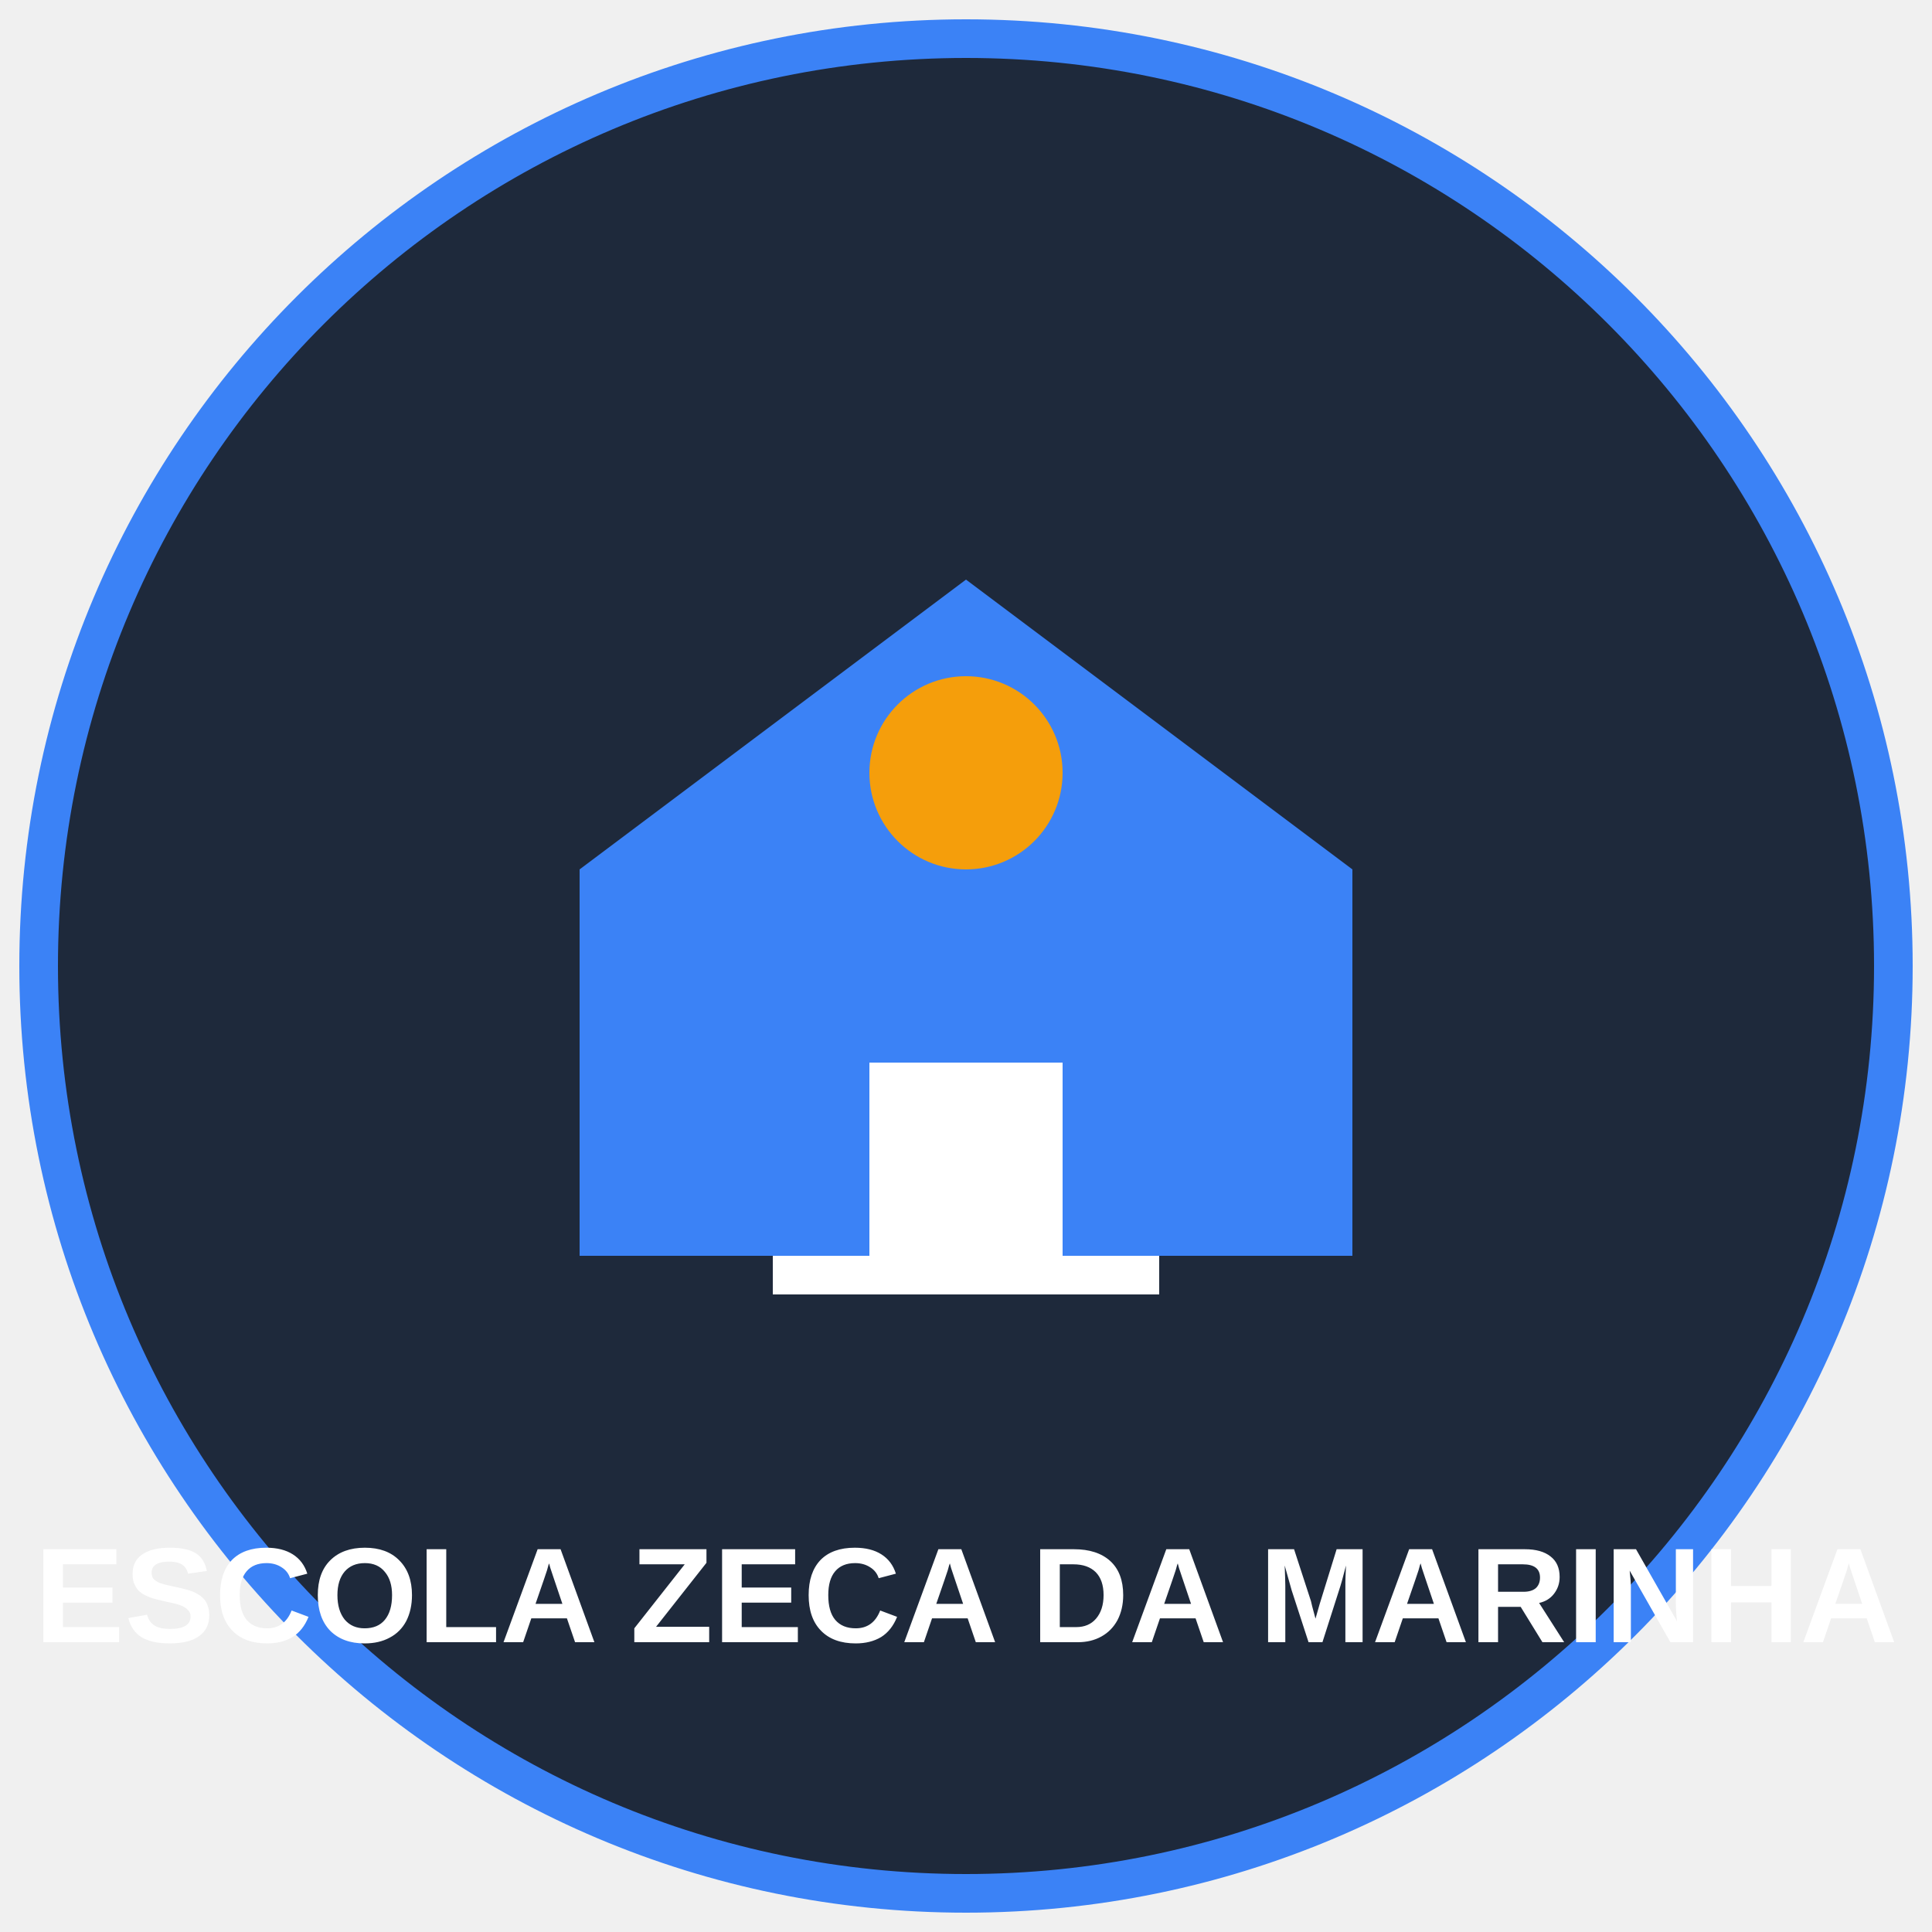
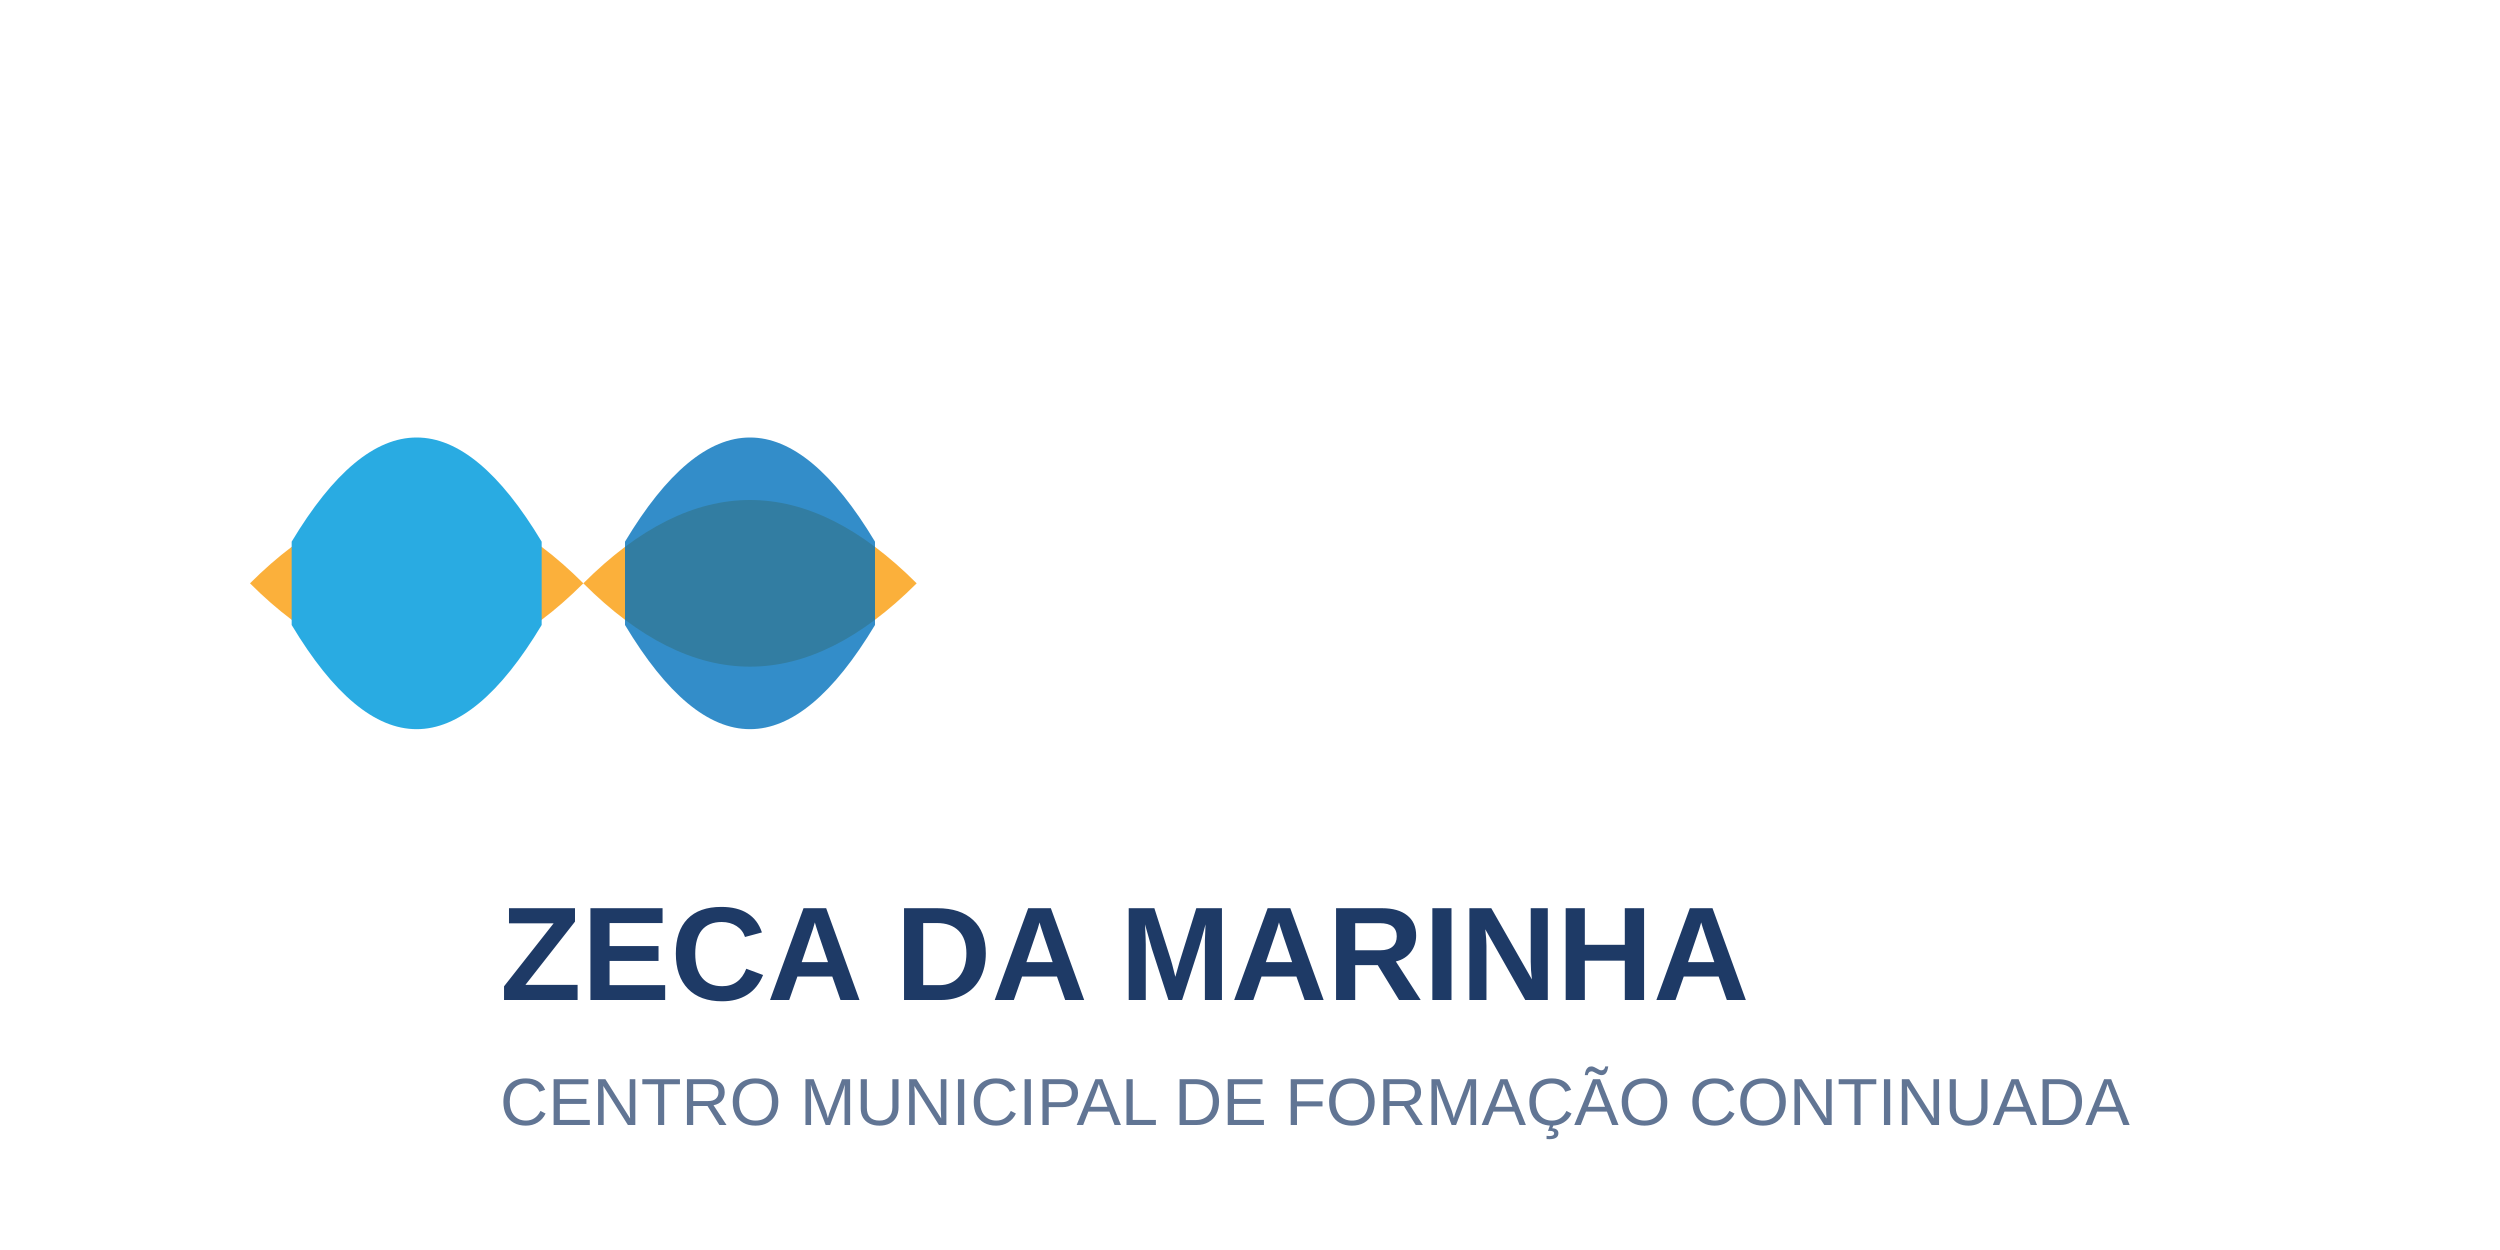
- <svg xmlns="http://www.w3.org/2000/svg" width="200" height="200" viewBox="0 0 100 100">
-   <circle cx="50" cy="50" r="48" fill="#1e293b" stroke="#3b82f6" stroke-width="2" />
-   <path d="M30 65 L30 45 L50 30 L70 45 L70 65 Z" fill="#3b82f6" />
-   <path d="M45 65 L45 55 L55 55 L55 65" fill="white" />
-   <circle cx="50" cy="40" r="5" fill="#f59e0b" />
-   <text x="50" y="85" text-anchor="middle" fill="white" font-family="Arial, Helvetica, sans-serif" font-size="7" font-weight="bold">ESCOLA ZECA DA MARINHA</text>
-   <rect x="40" y="65" width="20" height="2" fill="white" />
+ <svg xmlns="http://www.w3.org/2000/svg" width="300" height="150" viewBox="0 0 300 150">
+   <rect width="100%" height="100%" fill="white" />
+   <g transform="translate(10,10)">
+     <path d="M20,60 Q40,40 60,60 Q40,80 20,60 M60,60 Q80,40 100,60 Q80,80 60,60" fill="#fbb03b" />
+     <path d="M25,55 Q40,30 55,55 L55,65 Q40,90 25,65 Z" fill="#29abe2" />
+     <path d="M65,55 Q80,30 95,55 L95,65 Q80,90 65,65 Z" fill="#0071bc" opacity="0.8" />
+     <text x="50" y="110" font-family="Arial, sans-serif" font-weight="900" font-size="16" fill="#1e3a66">ZECA DA MARINHA</text>
+     <text x="50" y="125" font-family="Arial, sans-serif" font-size="8" fill="#1e3a66" opacity="0.7">CENTRO MUNICIPAL DE FORMAÇÃO CONTINUADA</text>
+   </g>
</svg>
